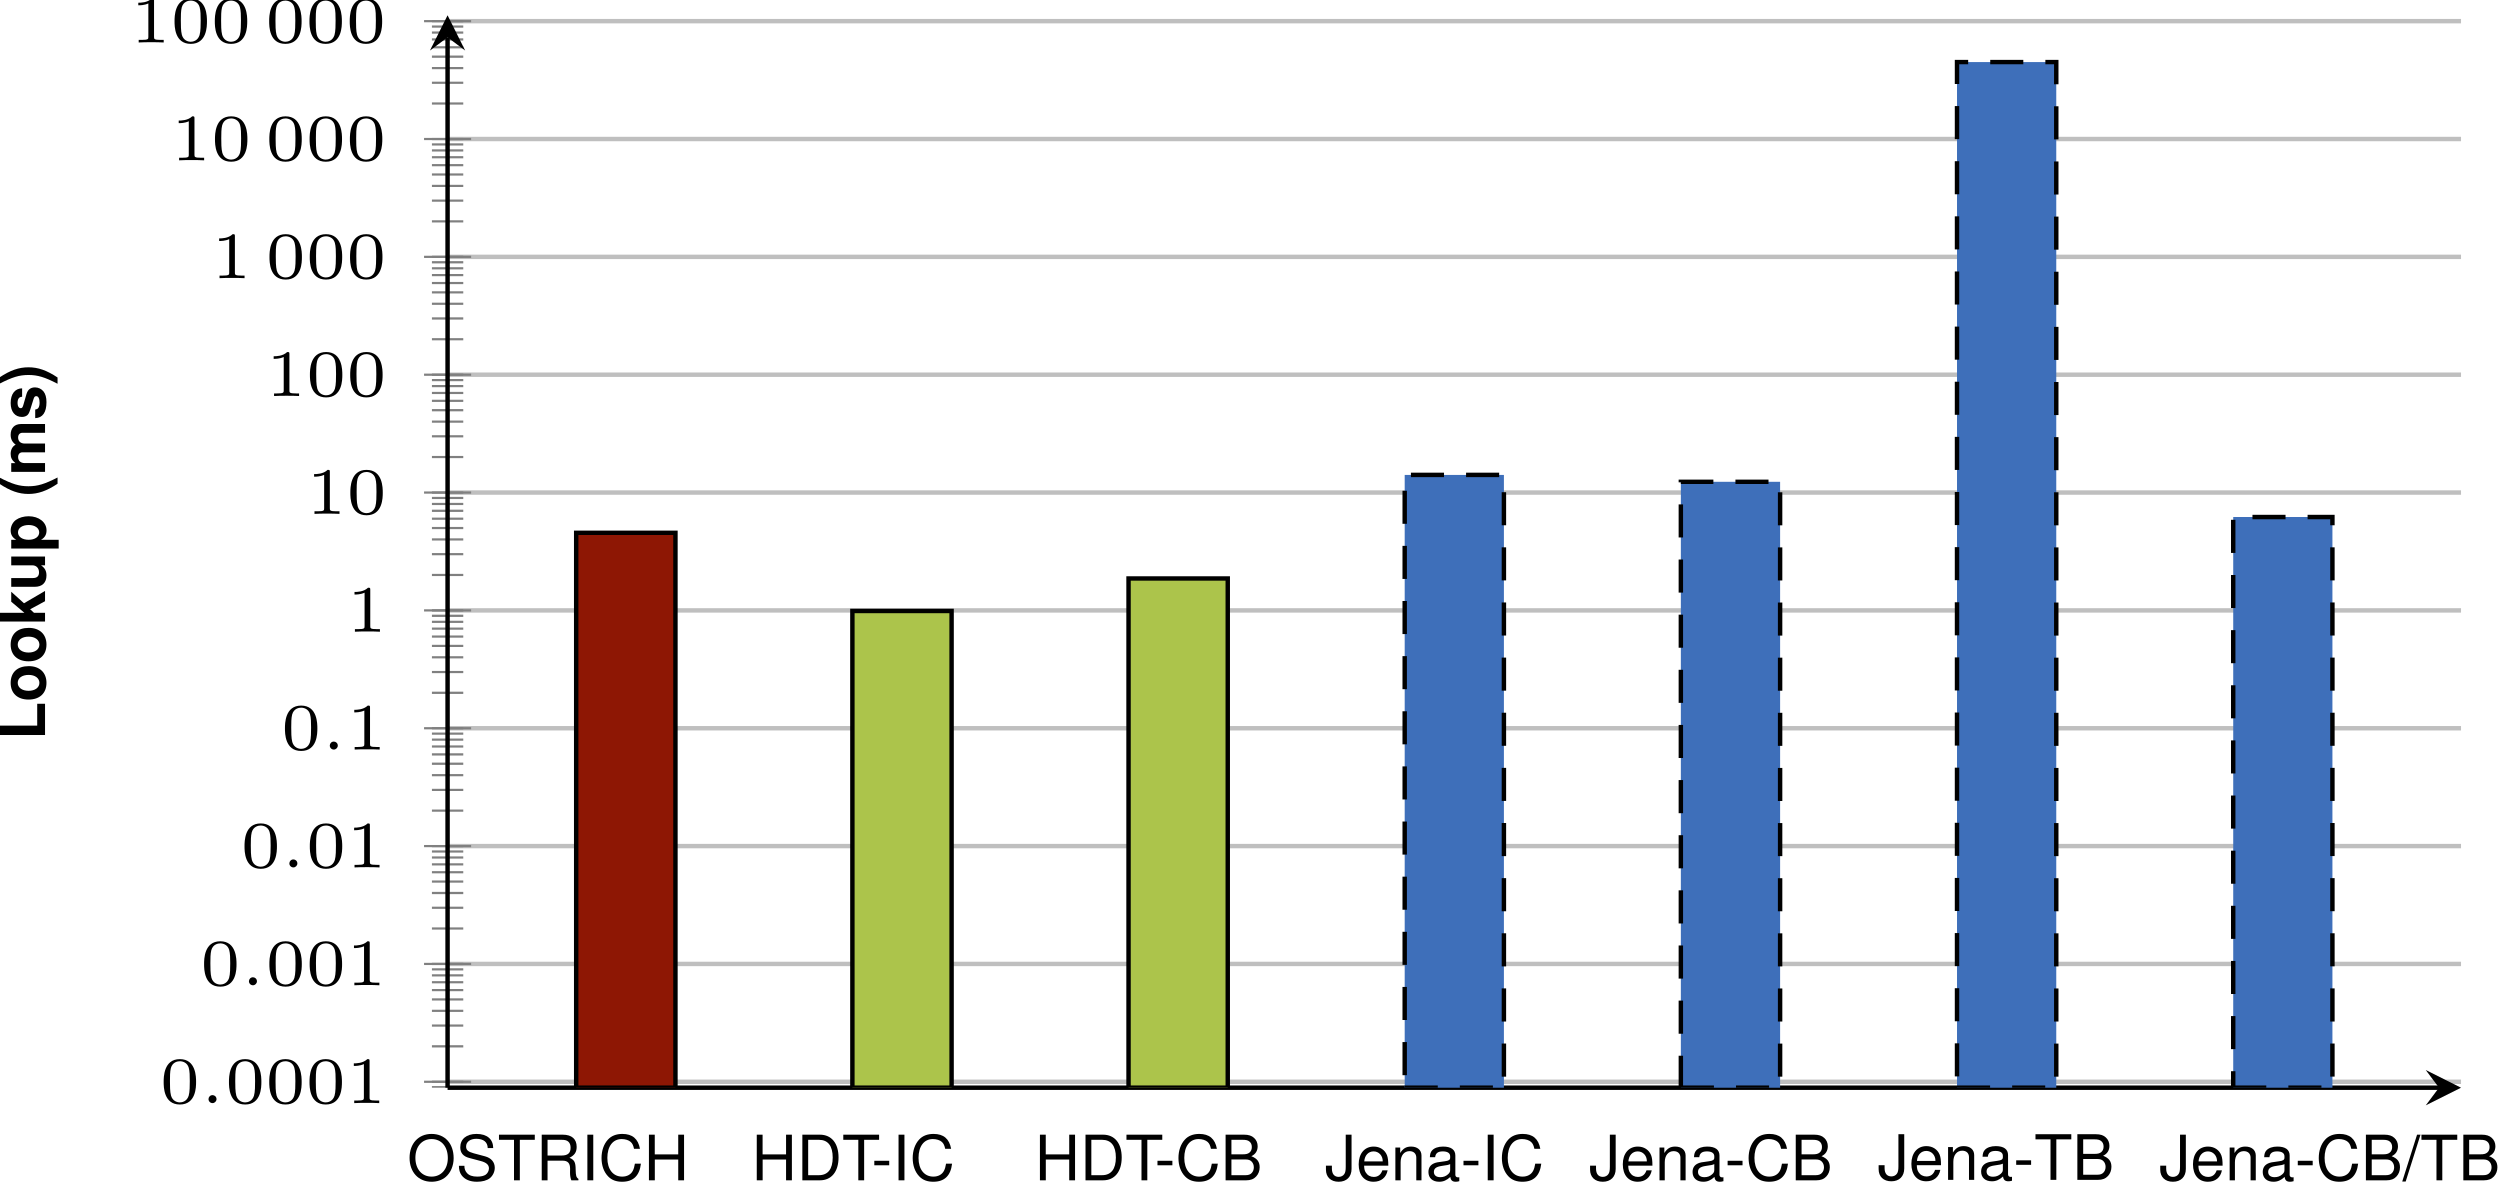
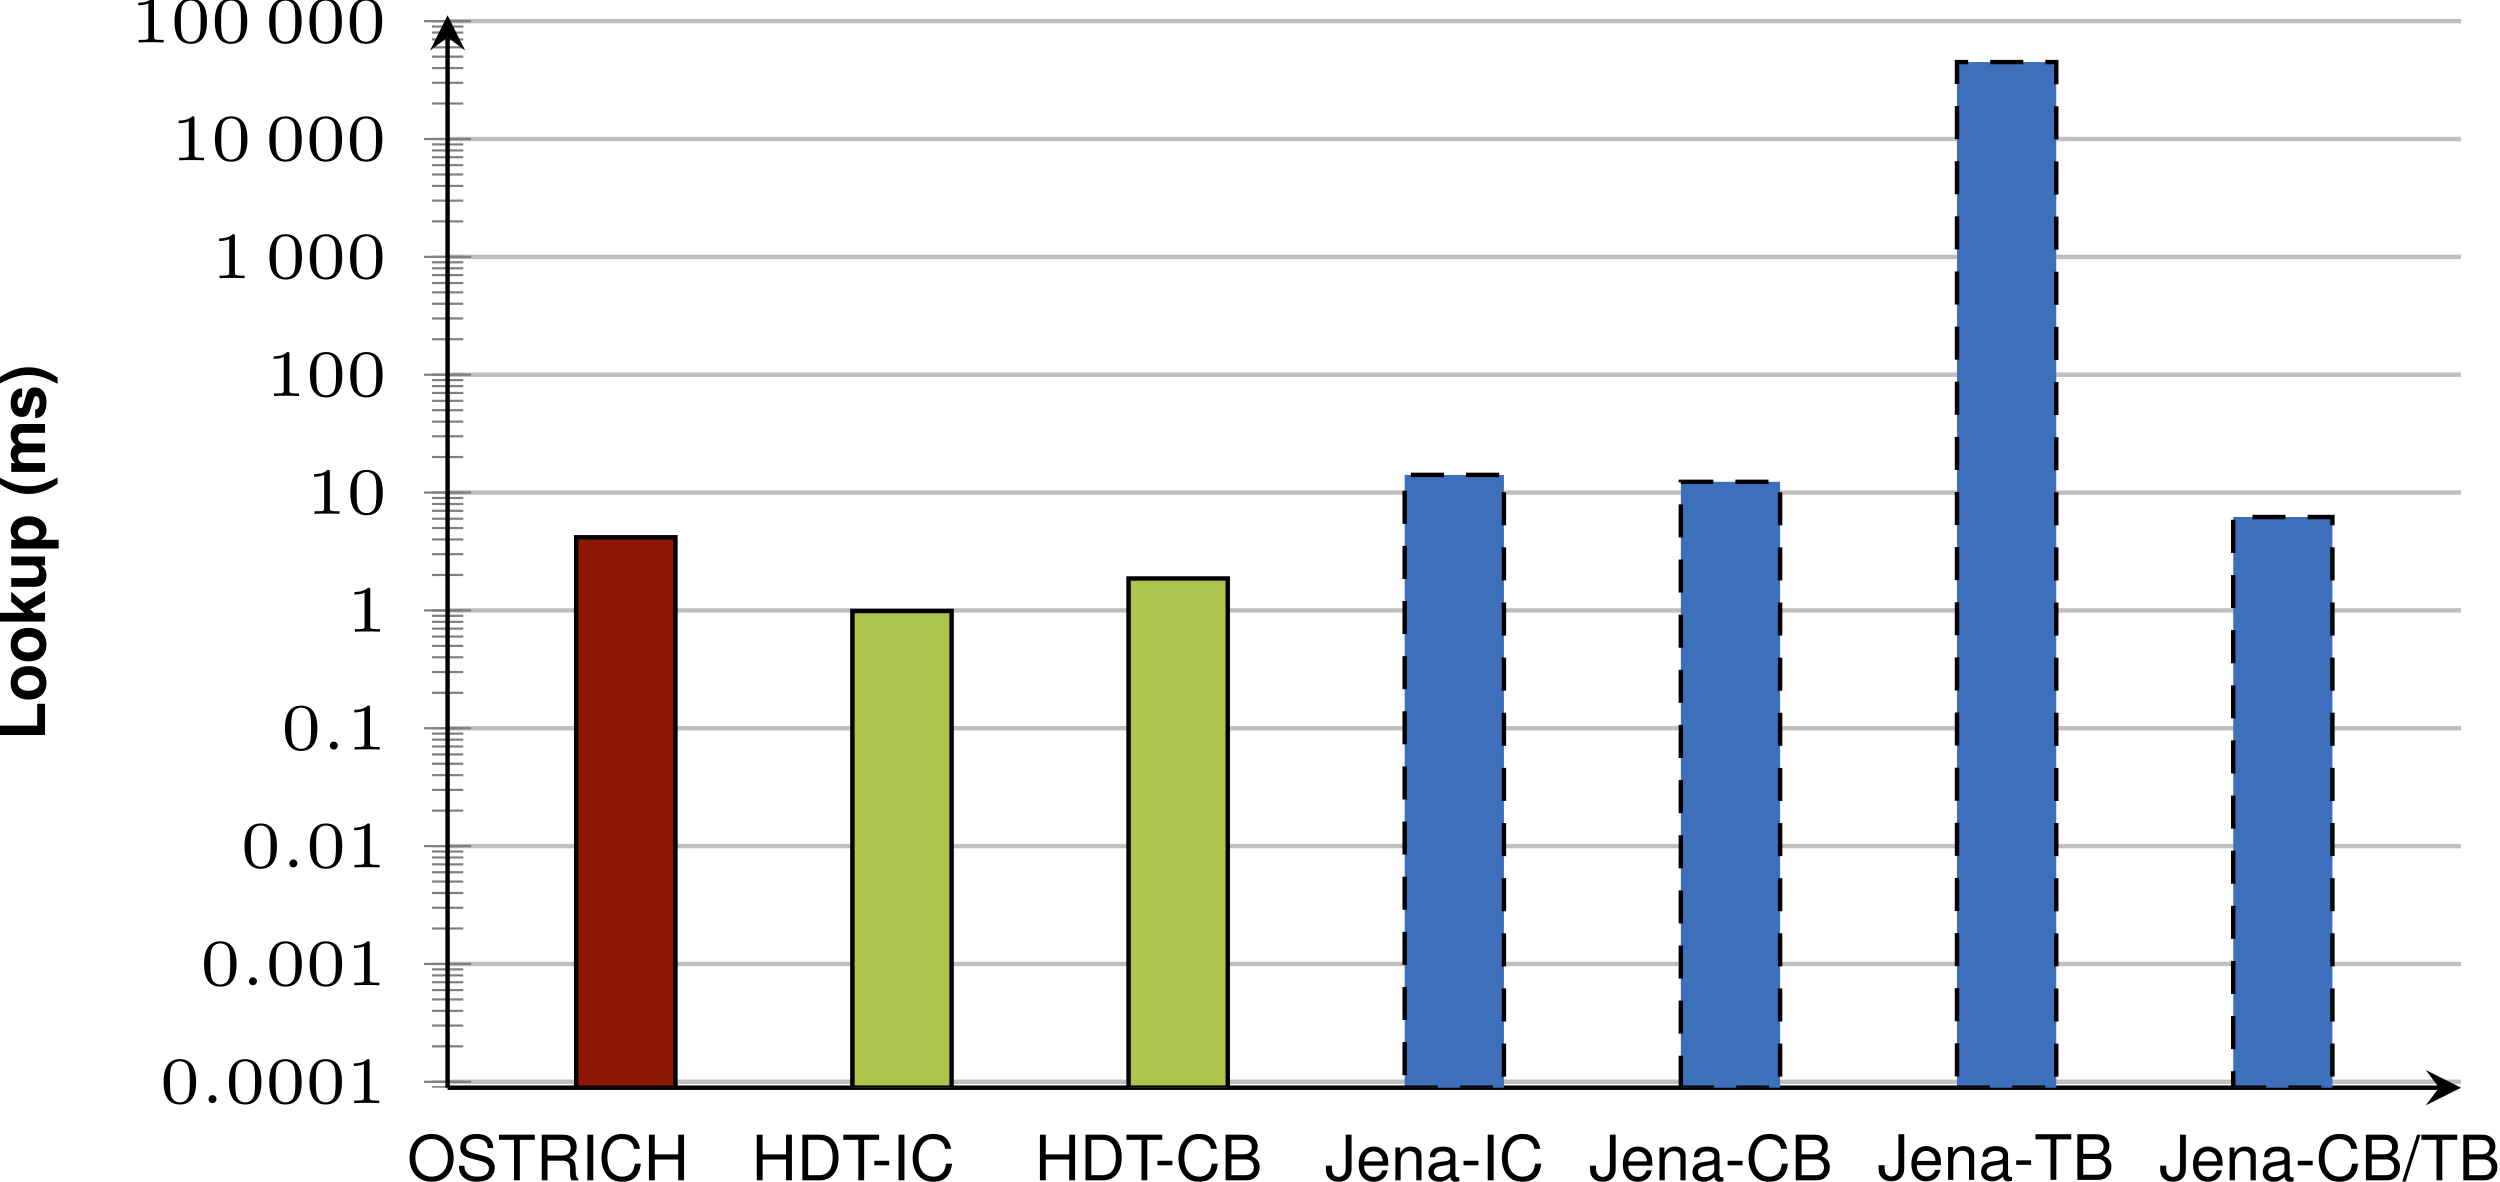
<svg xmlns="http://www.w3.org/2000/svg" xmlns:xlink="http://www.w3.org/1999/xlink" height="106.752pt" version="1.1" viewBox="2.863 -12.139 225.896 106.752" width="225.896pt">
  <defs>
    <clipPath id="clip1">
      <path d="M-98.43 86.144V-10.758H366.977V86.144" />
    </clipPath>
    <clipPath id="clip3">
      <path d="M-98.43 86.144V-10.758H366.977V86.144" />
    </clipPath>
    <clipPath id="clip4">
      <path d="M43.305 86.144H225.238V-10.758H43.305Z" />
    </clipPath>
    <path d="M1.148 -4.124C0.498 -3.146 0.226 -2.365 0.226 -1.499C0.226 -0.628 0.498 0.153 1.148 1.131H1.714C1.115 -0.034 0.922 -0.668 0.922 -1.499C0.922 -2.325 1.115 -2.97 1.714 -4.124H1.148Z" id="g1-40" />
    <path d="M0.69 1.131C1.341 0.153 1.612 -0.628 1.612 -1.494C1.612 -2.365 1.341 -3.146 0.69 -4.124H0.124C0.724 -2.959 0.917 -2.325 0.917 -1.494C0.917 -0.668 0.724 -0.023 0.124 1.131H0.69Z" id="g1-41" />
    <path d="M1.301 -4.124H0.453V0H3.276V-0.707H1.301V-4.124Z" id="g1-76" />
    <path d="M1.126 -1.867V-4.124H0.334V0H1.126V-1.001L1.443 -1.346L2.172 0H3.1L1.986 -1.901L3.027 -3.055H2.127L1.126 -1.867Z" id="g1-107" />
    <path d="M0.339 -3.055V0H1.131V-1.833C1.131 -2.206 1.335 -2.433 1.675 -2.433C1.941 -2.433 2.105 -2.28 2.105 -2.037V0H2.897V-1.833C2.897 -2.206 3.1 -2.433 3.44 -2.433C3.706 -2.433 3.87 -2.28 3.87 -2.037V0H4.662V-2.161C4.662 -2.755 4.3 -3.106 3.689 -3.106C3.304 -3.106 3.032 -2.97 2.795 -2.653C2.648 -2.942 2.342 -3.106 1.963 -3.106C1.612 -3.106 1.386 -2.987 1.126 -2.676V-3.055H0.339Z" id="g1-109" />
    <path d="M1.703 -3.106C0.769 -3.106 0.198 -2.489 0.198 -1.488C0.198 -0.481 0.769 0.13 1.709 0.13C2.636 0.13 3.219 -0.487 3.219 -1.465C3.219 -2.501 2.659 -3.106 1.703 -3.106ZM1.709 -2.467C2.144 -2.467 2.427 -2.076 2.427 -1.477C2.427 -0.905 2.133 -0.509 1.709 -0.509C1.279 -0.509 0.99 -0.905 0.99 -1.488S1.279 -2.467 1.709 -2.467Z" id="g1-111" />
    <path d="M1.12 -3.055H0.328V1.233H1.12V-0.362C1.313 -0.023 1.584 0.136 1.969 0.136C2.704 0.136 3.247 -0.554 3.247 -1.482C3.247 -1.912 3.123 -2.342 2.919 -2.625C2.716 -2.914 2.337 -3.106 1.969 -3.106C1.584 -3.106 1.313 -2.942 1.12 -2.602V-3.055ZM1.788 -2.444C2.189 -2.444 2.455 -2.054 2.455 -1.471C2.455 -0.917 2.178 -0.526 1.788 -0.526C1.392 -0.526 1.12 -0.911 1.12 -1.482S1.392 -2.444 1.788 -2.444Z" id="g1-112" />
    <path d="M2.857 -2.071C2.846 -2.716 2.348 -3.106 1.528 -3.106C0.752 -3.106 0.272 -2.716 0.272 -2.088C0.272 -1.884 0.334 -1.709 0.441 -1.59C0.549 -1.482 0.645 -1.431 0.939 -1.335L1.884 -1.041C2.082 -0.979 2.15 -0.917 2.15 -0.792C2.15 -0.605 1.929 -0.492 1.561 -0.492C1.358 -0.492 1.194 -0.532 1.092 -0.6C1.007 -0.662 0.973 -0.724 0.939 -0.888H0.164C0.187 -0.221 0.679 0.13 1.607 0.13C2.031 0.13 2.354 0.04 2.58 -0.141S2.942 -0.605 2.942 -0.905C2.942 -1.301 2.744 -1.556 2.342 -1.675L1.341 -1.963C1.12 -2.031 1.064 -2.076 1.064 -2.201C1.064 -2.37 1.245 -2.484 1.522 -2.484C1.901 -2.484 2.088 -2.348 2.093 -2.071H2.857Z" id="g1-115" />
    <path d="M3.061 0V-3.055H2.269V-1.143C2.269 -0.781 2.014 -0.543 1.629 -0.543C1.29 -0.543 1.12 -0.724 1.12 -1.092V-3.055H0.328V-0.928C0.328 -0.255 0.702 0.13 1.352 0.13C1.765 0.13 2.042 -0.023 2.269 -0.362V0H3.061Z" id="g1-117" />
    <path d="M1.494 -0.359C1.494 -0.574 1.321 -0.723 1.136 -0.723C0.921 -0.723 0.771 -0.55 0.771 -0.365C0.771 -0.161 0.933 0 1.136 0C1.327 0 1.494 -0.167 1.494 -0.359Z" id="g2-58" />
    <path d="M3.288 -1.907C3.288 -2.343 3.288 -3.975 1.823 -3.975S0.359 -2.343 0.359 -1.907C0.359 -1.476 0.359 0.126 1.823 0.126S3.288 -1.476 3.288 -1.907ZM1.823 -0.066C1.572 -0.066 1.166 -0.185 1.022 -0.681C0.927 -1.028 0.927 -1.614 0.927 -1.985C0.927 -2.385 0.927 -2.845 1.01 -3.168C1.16 -3.706 1.614 -3.784 1.823 -3.784C2.098 -3.784 2.493 -3.652 2.624 -3.198C2.714 -2.881 2.72 -2.445 2.72 -1.985C2.72 -1.602 2.72 -0.998 2.618 -0.664C2.451 -0.143 2.02 -0.066 1.823 -0.066Z" id="g3-48" />
    <path d="M2.146 -3.796C2.146 -3.975 2.122 -3.975 1.943 -3.975C1.548 -3.593 0.938 -3.593 0.723 -3.593V-3.359C0.879 -3.359 1.273 -3.359 1.632 -3.527V-0.508C1.632 -0.311 1.632 -0.233 1.016 -0.233H0.759V0C1.088 -0.024 1.554 -0.024 1.889 -0.024S2.69 -0.024 3.019 0V-0.233H2.762C2.146 -0.233 2.146 -0.311 2.146 -0.508V-3.796Z" id="g3-49" />
    <path d="M1.607 -1.765H0.26V-1.358H1.607V-1.765Z" id="g5-45" />
    <path d="M1.296 -4.124L-0.045 0.113H0.266L1.607 -4.124H1.296Z" id="g5-47" />
    <path d="M0.447 0H2.308C2.699 0 2.987 -0.107 3.208 -0.345C3.411 -0.56 3.525 -0.854 3.525 -1.177C3.525 -1.675 3.298 -1.974 2.772 -2.178C3.146 -2.354 3.344 -2.659 3.344 -3.078C3.344 -3.378 3.23 -3.643 3.015 -3.836C2.8 -4.034 2.518 -4.124 2.122 -4.124H0.447V0ZM0.973 -2.348V-3.66H1.991C2.286 -3.66 2.45 -3.621 2.591 -3.513C2.738 -3.4 2.817 -3.23 2.817 -3.004C2.817 -2.783 2.738 -2.608 2.591 -2.495C2.45 -2.387 2.286 -2.348 1.991 -2.348H0.973ZM0.973 -0.464V-1.884H2.257C2.512 -1.884 2.682 -1.822 2.806 -1.686C2.931 -1.556 2.998 -1.375 2.998 -1.171C2.998 -0.973 2.931 -0.792 2.806 -0.662C2.682 -0.526 2.512 -0.464 2.257 -0.464H0.973Z" id="g5-66" />
    <path d="M3.745 -2.846C3.581 -3.751 3.061 -4.192 2.155 -4.192C1.601 -4.192 1.154 -4.017 0.849 -3.677C0.475 -3.27 0.272 -2.682 0.272 -2.014C0.272 -1.335 0.481 -0.752 0.871 -0.351C1.188 -0.023 1.595 0.13 2.133 0.13C3.14 0.13 3.706 -0.413 3.83 -1.505H3.287C3.242 -1.222 3.185 -1.03 3.1 -0.866C2.931 -0.526 2.58 -0.334 2.139 -0.334C1.318 -0.334 0.798 -0.99 0.798 -2.02C0.798 -3.078 1.296 -3.728 2.093 -3.728C2.427 -3.728 2.738 -3.626 2.908 -3.468C3.061 -3.327 3.146 -3.151 3.208 -2.846H3.745Z" id="g5-67" />
    <path d="M0.504 0H2.093C3.134 0 3.774 -0.781 3.774 -2.065C3.774 -3.344 3.14 -4.124 2.093 -4.124H0.504V0ZM1.03 -0.464V-3.66H2.003C2.817 -3.66 3.247 -3.112 3.247 -2.059C3.247 -1.018 2.817 -0.464 2.003 -0.464H1.03Z" id="g5-68" />
    <path d="M3.117 -1.878V0H3.643V-4.124H3.117V-2.342H0.996V-4.124H0.47V0H1.001V-1.878H3.117Z" id="g5-72" />
    <path d="M1.098 -4.124H0.566V0H1.098V-4.124Z" id="g5-73" />
    <path d="M1.884 -4.124V-1.222C1.884 -0.894 1.85 -0.707 1.754 -0.566C1.652 -0.407 1.46 -0.311 1.25 -0.311C0.854 -0.311 0.634 -0.577 0.634 -1.058V-1.324H0.096V-0.962C0.096 -0.294 0.537 0.13 1.245 0.13C1.963 0.13 2.41 -0.317 2.41 -1.03V-4.124H1.884Z" id="g5-74" />
    <path d="M2.201 -4.192C1.018 -4.192 0.215 -3.321 0.215 -2.031S1.018 0.13 2.206 0.13C2.704 0.13 3.151 -0.023 3.485 -0.306C3.932 -0.685 4.198 -1.324 4.198 -1.997C4.198 -3.327 3.411 -4.192 2.201 -4.192ZM2.201 -3.728C3.095 -3.728 3.672 -3.049 3.672 -2.008C3.672 -1.013 3.078 -0.334 2.206 -0.334C1.33 -0.334 0.741 -1.013 0.741 -2.031S1.33 -3.728 2.201 -3.728Z" id="g5-79" />
    <path d="M1.052 -1.776H2.41C2.88 -1.776 3.089 -1.55 3.089 -1.041L3.083 -0.673C3.083 -0.419 3.129 -0.17 3.202 0H3.841V-0.13C3.643 -0.266 3.604 -0.413 3.592 -0.962C3.587 -1.641 3.479 -1.844 3.032 -2.037C3.496 -2.263 3.683 -2.552 3.683 -3.021C3.683 -3.734 3.236 -4.124 2.427 -4.124H0.526V0H1.052V-1.776ZM1.052 -2.24V-3.66H2.325C2.619 -3.66 2.789 -3.615 2.919 -3.502C3.061 -3.383 3.134 -3.196 3.134 -2.948C3.134 -2.461 2.885 -2.24 2.325 -2.24H1.052Z" id="g5-82" />
    <path d="M3.372 -2.914C3.366 -3.723 2.812 -4.192 1.861 -4.192C0.956 -4.192 0.396 -3.728 0.396 -2.981C0.396 -2.478 0.662 -2.161 1.205 -2.02L2.229 -1.748C2.75 -1.612 2.987 -1.403 2.987 -1.081C2.987 -0.86 2.868 -0.634 2.693 -0.509C2.529 -0.396 2.269 -0.334 1.935 -0.334C1.488 -0.334 1.182 -0.441 0.984 -0.679C0.832 -0.86 0.764 -1.058 0.769 -1.313H0.272C0.277 -0.933 0.351 -0.685 0.515 -0.458C0.798 -0.074 1.273 0.13 1.901 0.13C2.393 0.13 2.795 0.017 3.061 -0.187C3.338 -0.407 3.513 -0.775 3.513 -1.131C3.513 -1.641 3.196 -2.014 2.636 -2.167L1.601 -2.444C1.103 -2.58 0.922 -2.738 0.922 -3.055C0.922 -3.474 1.29 -3.751 1.844 -3.751C2.501 -3.751 2.868 -3.451 2.874 -2.914H3.372Z" id="g5-83" />
    <path d="M2.003 -3.66H3.355V-4.124H0.119V-3.66H1.477V0H2.003V-3.66Z" id="g5-84" />
    <path d="M3.027 -0.277C2.976 -0.266 2.953 -0.266 2.925 -0.266C2.761 -0.266 2.67 -0.351 2.67 -0.498V-2.24C2.67 -2.767 2.286 -3.049 1.556 -3.049C1.126 -3.049 0.769 -2.925 0.571 -2.704C0.436 -2.552 0.379 -2.382 0.368 -2.088H0.843C0.883 -2.45 1.098 -2.614 1.539 -2.614C1.963 -2.614 2.201 -2.455 2.201 -2.172V-2.048C2.201 -1.85 2.082 -1.765 1.709 -1.72C1.041 -1.635 0.939 -1.612 0.758 -1.539C0.413 -1.397 0.238 -1.131 0.238 -0.747C0.238 -0.209 0.611 0.13 1.211 0.13C1.584 0.13 1.884 0 2.218 -0.306C2.252 -0.006 2.399 0.13 2.704 0.13C2.8 0.13 2.874 0.119 3.027 0.079V-0.277ZM2.201 -0.933C2.201 -0.775 2.155 -0.679 2.014 -0.549C1.822 -0.373 1.59 -0.283 1.313 -0.283C0.945 -0.283 0.73 -0.458 0.73 -0.758C0.73 -1.069 0.939 -1.228 1.443 -1.301C1.941 -1.369 2.042 -1.392 2.201 -1.465V-0.933Z" id="g5-97" />
    <path d="M2.902 -1.324C2.902 -1.776 2.868 -2.048 2.783 -2.269C2.591 -2.755 2.139 -3.049 1.584 -3.049C0.758 -3.049 0.226 -2.416 0.226 -1.443S0.741 0.13 1.573 0.13C2.252 0.13 2.721 -0.255 2.84 -0.9H2.365C2.235 -0.509 1.969 -0.306 1.59 -0.306C1.29 -0.306 1.035 -0.441 0.877 -0.69C0.764 -0.86 0.724 -1.03 0.718 -1.324H2.902ZM0.73 -1.709C0.769 -2.257 1.103 -2.614 1.578 -2.614C2.042 -2.614 2.399 -2.229 2.399 -1.742C2.399 -1.731 2.399 -1.72 2.393 -1.709H0.73Z" id="g5-101" />
    <path d="M0.396 -2.965V0H0.871V-1.635C0.871 -2.24 1.188 -2.636 1.675 -2.636C2.048 -2.636 2.286 -2.41 2.286 -2.054V0H2.755V-2.24C2.755 -2.733 2.387 -3.049 1.816 -3.049C1.375 -3.049 1.092 -2.88 0.832 -2.467V-2.965H0.396Z" id="g5-110" />
  </defs>
  <g id="page1">
    <path clip-path="url(#clip1)" d="M43.305 85.609H225.238M43.305 74.961H225.238M43.305 64.312H225.238M43.305 53.664H225.238M43.305 43.016H225.238M43.305 32.367H225.238M43.305 21.719H225.238M43.305 11.07H225.238M43.305 0.422H225.238M43.305 -10.227H225.238" fill="none" stroke="#bfbfbf" stroke-miterlimit="10.037" stroke-width="0.4" />
    <path clip-path="url(#clip3)" d="M41.891 86.098H44.723M41.891 85.609H44.723M41.891 82.406H44.723M41.891 80.531H44.723M41.891 79.199H44.723M41.891 78.168H44.723M41.891 77.324H44.723M41.891 76.613H44.723M41.891 75.992H44.723M41.891 75.449H44.723M41.891 74.961H44.723M41.891 71.758H44.723M41.891 69.883H44.723M41.891 68.551H44.723M41.891 67.519H44.723M41.891 66.676H44.723M41.891 65.965H44.723M41.891 65.344H44.723M41.891 64.801H44.723M41.891 64.312H44.723M41.891 61.109H44.723M41.891 59.234H44.723M41.891 57.902H44.723M41.891 56.871H44.723M41.891 56.027H44.723M41.891 55.312H44.723M41.891 54.695H44.723M41.891 54.152H44.723M41.891 53.664H44.723M41.891 50.461H44.723M41.891 48.586H44.723M41.891 47.254H44.723M41.891 46.223H44.723M41.891 45.379H44.723M41.891 44.664H44.723M41.891 44.047H44.723M41.891 43.504H44.723M41.891 43.016H44.723M41.891 39.812H44.723M41.891 37.934H44.723M41.891 36.605H44.723M41.891 35.574H44.723M41.891 34.73H44.723M41.891 34.016H44.723M41.891 33.398H44.723M41.891 32.855H44.723M41.891 32.367H44.723M41.891 29.16H44.723M41.891 27.285H44.723M41.891 25.957H44.723M41.891 24.926H44.723M41.891 24.082H44.723M41.891 23.367H44.723M41.891 22.75H44.723M41.891 22.207H44.723M41.891 21.719H44.723M41.891 18.512H44.723M41.891 16.637H44.723M41.891 15.309H44.723M41.891 14.277H44.723M41.891 13.434H44.723M41.891 12.719H44.723M41.891 12.102H44.723M41.891 11.559H44.723M41.891 11.07H44.723M41.891 7.863H44.723M41.891 5.988H44.723M41.891 4.66H44.723M41.891 3.629H44.723M41.891 2.785H44.723M41.891 2.07H44.723M41.891 1.453H44.723M41.891 0.91H44.723M41.891 0.422H44.723M41.891 -2.785H44.723M41.891 -4.66H44.723M41.891 -5.988H44.723M41.891 -7.019H44.723M41.891 -7.863H44.723M41.891 -8.578H44.723M41.891 -9.195H44.723M41.891 -9.738H44.723M41.891 -10.227H44.723" fill="none" stroke="#808080" stroke-miterlimit="10.037" stroke-width="0.2" />
    <path clip-path="url(#clip3)" d="M41.18 85.609H45.434M41.18 74.961H45.434M41.18 64.312H45.434M41.18 53.664H45.434M41.18 43.016H45.434M41.18 32.367H45.434M41.18 21.719H45.434M41.18 11.07H45.434M41.18 0.422H45.434M41.18 -10.227H45.434" fill="none" stroke="#808080" stroke-miterlimit="10.037" stroke-width="0.2" />
    <path d="M43.305 86.144H223.246" fill="none" stroke="#000000" stroke-miterlimit="10.037" stroke-width="0.4" />
    <path d="M225.238 86.144L222.051 84.547L223.246 86.144L222.051 87.738" />
    <path d="M43.305 86.144V-8.766" fill="none" stroke="#000000" stroke-miterlimit="10.037" stroke-width="0.4" />
    <path d="M43.305 -10.758L41.711 -7.57L43.305 -8.766L44.898 -7.57" />
    <g transform="matrix(1 0 0 1 -90.6765 58.295)">
      <use x="107.969" xlink:href="#g3-48" y="29.242" />
      <use x="111.609" xlink:href="#g2-58" y="29.242" />
      <use x="113.869" xlink:href="#g3-48" y="29.242" />
      <use x="117.509" xlink:href="#g3-48" y="29.242" />
      <use x="121.148" xlink:href="#g3-48" y="29.242" />
      <use x="124.787" xlink:href="#g3-49" y="29.242" />
    </g>
    <g transform="matrix(1 0 0 1 -87.0235 47.6463)">
      <use x="107.969" xlink:href="#g3-48" y="29.242" />
      <use x="111.609" xlink:href="#g2-58" y="29.242" />
      <use x="113.869" xlink:href="#g3-48" y="29.242" />
      <use x="117.509" xlink:href="#g3-48" y="29.242" />
      <use x="121.148" xlink:href="#g3-49" y="29.242" />
    </g>
    <g transform="matrix(1 0 0 1 -83.3706 36.9977)">
      <use x="107.969" xlink:href="#g3-48" y="29.242" />
      <use x="111.609" xlink:href="#g2-58" y="29.242" />
      <use x="113.869" xlink:href="#g3-48" y="29.242" />
      <use x="117.509" xlink:href="#g3-49" y="29.242" />
    </g>
    <g transform="matrix(1 0 0 1 -79.7176 26.349)">
      <use x="107.969" xlink:href="#g3-48" y="29.242" />
      <use x="111.609" xlink:href="#g2-58" y="29.242" />
      <use x="113.869" xlink:href="#g3-49" y="29.242" />
    </g>
    <g transform="matrix(1 0 0 1 -73.7954 15.7004)">
      <use x="107.969" xlink:href="#g3-49" y="29.242" />
    </g>
    <g transform="matrix(1 0 0 1 -77.4484 5.0518)">
      <use x="107.969" xlink:href="#g3-49" y="29.242" />
      <use x="111.609" xlink:href="#g3-48" y="29.242" />
    </g>
    <g transform="matrix(1 0 0 1 -81.1013 -5.5969)">
      <use x="107.969" xlink:href="#g3-49" y="29.242" />
      <use x="111.609" xlink:href="#g3-48" y="29.242" />
      <use x="115.248" xlink:href="#g3-48" y="29.242" />
    </g>
    <g transform="matrix(1 0 0 1 -86.0273 -16.2455)">
      <use x="107.969" xlink:href="#g3-49" y="29.242" />
      <use x="112.882" xlink:href="#g3-48" y="29.242" />
      <use x="116.521" xlink:href="#g3-48" y="29.242" />
      <use x="120.16" xlink:href="#g3-48" y="29.242" />
    </g>
    <g transform="matrix(1 0 0 1 -89.6802 -26.8941)">
      <use x="107.969" xlink:href="#g3-49" y="29.242" />
      <use x="111.609" xlink:href="#g3-48" y="29.242" />
      <use x="116.521" xlink:href="#g3-48" y="29.242" />
      <use x="120.16" xlink:href="#g3-48" y="29.242" />
      <use x="123.8" xlink:href="#g3-48" y="29.242" />
    </g>
    <g transform="matrix(1 0 0 1 -93.3332 -37.5428)">
      <use x="107.969" xlink:href="#g3-49" y="29.242" />
      <use x="111.609" xlink:href="#g3-48" y="29.242" />
      <use x="115.248" xlink:href="#g3-48" y="29.242" />
      <use x="120.16" xlink:href="#g3-48" y="29.242" />
      <use x="123.8" xlink:href="#g3-48" y="29.242" />
      <use x="127.439" xlink:href="#g3-48" y="29.242" />
    </g>
-     <path clip-path="url(#clip4)" d="M54.926 86.144H63.895V36.004H54.926Z" fill="#8e1704" />
-     <path clip-path="url(#clip4)" d="M54.926 86.144H63.895V36.004H54.926Z" fill="none" stroke="#000000" stroke-miterlimit="10.037" stroke-width="0.4" />
+     <path clip-path="url(#clip4)" d="M54.926 86.144H63.895V36.406H54.926Z" fill="#8e1704" />
+     <path clip-path="url(#clip4)" d="M54.926 86.144H63.895V36.406H54.926Z" fill="none" stroke="#000000" stroke-miterlimit="10.037" stroke-width="0.4" />
    <path clip-path="url(#clip4)" d="M79.883 86.144H88.848V43.066H79.883Z" fill="#acc44b" />
    <path clip-path="url(#clip4)" d="M79.883 86.144H88.848V43.066H79.883Z" fill="none" stroke="#000000" stroke-miterlimit="10.037" stroke-width="0.4" />
    <path clip-path="url(#clip4)" d="M104.836 86.144H113.801V40.129H104.836Z" fill="#acc44b" />
    <path clip-path="url(#clip4)" d="M104.836 86.144H113.801V40.129H104.836Z" fill="none" stroke="#000000" stroke-miterlimit="10.037" stroke-width="0.4" />
    <path clip-path="url(#clip4)" d="M129.789 86.144H138.754V30.773H129.789Z" fill="#3e6fba" />
    <path clip-path="url(#clip4)" d="M129.789 86.144H138.754V30.773H129.789Z" fill="none" stroke="#000000" stroke-dasharray="2.989,1.993" stroke-miterlimit="10.037" stroke-width="0.4" />
    <path clip-path="url(#clip4)" d="M154.742 86.144H163.711V31.395H154.742Z" fill="#3e6fba" />
    <path clip-path="url(#clip4)" d="M154.742 86.144H163.711V31.395H154.742Z" fill="none" stroke="#000000" stroke-dasharray="2.989,1.993" stroke-miterlimit="10.037" stroke-width="0.4" />
    <path clip-path="url(#clip4)" d="M179.695 86.144H188.664V-6.531H179.695Z" fill="#3e6fba" />
    <path clip-path="url(#clip4)" d="M179.695 86.144H188.664V-6.531H179.695Z" fill="none" stroke="#000000" stroke-dasharray="2.989,1.993" stroke-miterlimit="10.037" stroke-width="0.4" />
    <path clip-path="url(#clip4)" d="M204.653 86.144H213.617V34.578H204.653Z" fill="#3e6fba" />
    <path clip-path="url(#clip4)" d="M204.653 86.144H213.617V34.578H204.653Z" fill="none" stroke="#000000" stroke-dasharray="2.989,1.993" stroke-miterlimit="10.037" stroke-width="0.4" />
    <g transform="matrix(0 -1 1 0 -22.3097 162.697)">
      <use x="107.969" xlink:href="#g1-76" y="29.242" />
      <use x="111.426" xlink:href="#g1-111" y="29.242" />
      <use x="114.883" xlink:href="#g1-111" y="29.242" />
      <use x="118.34" xlink:href="#g1-107" y="29.242" />
      <use x="121.485" xlink:href="#g1-117" y="29.242" />
      <use x="124.942" xlink:href="#g1-112" y="29.242" />
      <use x="129.977" xlink:href="#g1-40" y="29.242" />
      <use x="131.861" xlink:href="#g1-109" y="29.242" />
      <use x="136.89" xlink:href="#g1-115" y="29.242" />
      <use x="140.036" xlink:href="#g1-41" y="29.242" />
    </g>
    <g transform="matrix(1 0 0 1 -83.0833 65.2704)">
      <use x="122.739" xlink:href="#g5-79" y="29.242" />
      <use x="127.14" xlink:href="#g5-83" y="29.242" />
      <use x="130.914" xlink:href="#g5-84" y="29.242" />
      <use x="134.37" xlink:href="#g5-82" y="29.242" />
      <use x="138.455" xlink:href="#g5-73" y="29.242" />
      <use x="140.028" xlink:href="#g5-67" y="29.242" />
      <use x="144.113" xlink:href="#g5-72" y="29.242" />
    </g>
    <g transform="matrix(1 0 0 1 -80.3178 65.2704)">
      <use x="151.091" xlink:href="#g5-72" y="29.242" />
      <use x="155.176" xlink:href="#g5-68" y="29.242" />
      <use x="159.26" xlink:href="#g5-84" y="29.242" />
      <use x="161.922" xlink:href="#g5-45" y="29.242" />
      <use x="163.806" xlink:href="#g5-73" y="29.242" />
      <use x="165.379" xlink:href="#g5-67" y="29.242" />
    </g>
    <g transform="matrix(1 0 0 1 -82.2117 65.2704)">
      <use x="178.571" xlink:href="#g5-72" y="29.242" />
      <use x="182.656" xlink:href="#g5-68" y="29.242" />
      <use x="186.741" xlink:href="#g5-84" y="29.242" />
      <use x="189.402" xlink:href="#g5-45" y="29.242" />
      <use x="191.286" xlink:href="#g5-67" y="29.242" />
      <use x="195.371" xlink:href="#g5-66" y="29.242" />
    </g>
    <g transform="matrix(1 0 0 1 -81.036 65.2704)">
      <use x="203.613" xlink:href="#g5-74" y="29.242" />
      <use x="206.441" xlink:href="#g5-101" y="29.242" />
      <use x="209.587" xlink:href="#g5-110" y="29.242" />
      <use x="212.732" xlink:href="#g5-97" y="29.242" />
      <use x="215.878" xlink:href="#g5-45" y="29.242" />
      <use x="217.762" xlink:href="#g5-73" y="29.242" />
      <use x="219.335" xlink:href="#g5-67" y="29.242" />
    </g>
    <g transform="matrix(1 0 0 1 -81.351 65.2704)">
      <use x="227.794" xlink:href="#g5-74" y="29.242" />
      <use x="230.622" xlink:href="#g5-101" y="29.242" />
      <use x="233.768" xlink:href="#g5-110" y="29.242" />
      <use x="236.913" xlink:href="#g5-97" y="29.242" />
      <use x="240.059" xlink:href="#g5-45" y="29.242" />
      <use x="241.943" xlink:href="#g5-67" y="29.242" />
      <use x="246.028" xlink:href="#g5-66" y="29.242" />
    </g>
    <g transform="matrix(1 0 0 1 -81.036 65.2292)">
      <use x="253.553" xlink:href="#g5-74" y="29.242" />
      <use x="256.382" xlink:href="#g5-101" y="29.242" />
      <use x="259.528" xlink:href="#g5-110" y="29.242" />
      <use x="262.673" xlink:href="#g5-97" y="29.242" />
      <use x="265.819" xlink:href="#g5-45" y="29.242" />
      <use x="267.703" xlink:href="#g5-84" y="29.242" />
      <use x="271.159" xlink:href="#g5-66" y="29.242" />
    </g>
    <g transform="matrix(1 0 0 1 -85.769 65.2704)">
      <use x="283.731" xlink:href="#g5-74" y="29.242" />
      <use x="286.56" xlink:href="#g5-101" y="29.242" />
      <use x="289.705" xlink:href="#g5-110" y="29.242" />
      <use x="292.851" xlink:href="#g5-97" y="29.242" />
      <use x="295.996" xlink:href="#g5-45" y="29.242" />
      <use x="297.88" xlink:href="#g5-67" y="29.242" />
      <use x="301.965" xlink:href="#g5-66" y="29.242" />
      <use x="305.738" xlink:href="#g5-47" y="29.242" />
      <use x="307.311" xlink:href="#g5-84" y="29.242" />
      <use x="310.768" xlink:href="#g5-66" y="29.242" />
    </g>
  </g>
</svg>
